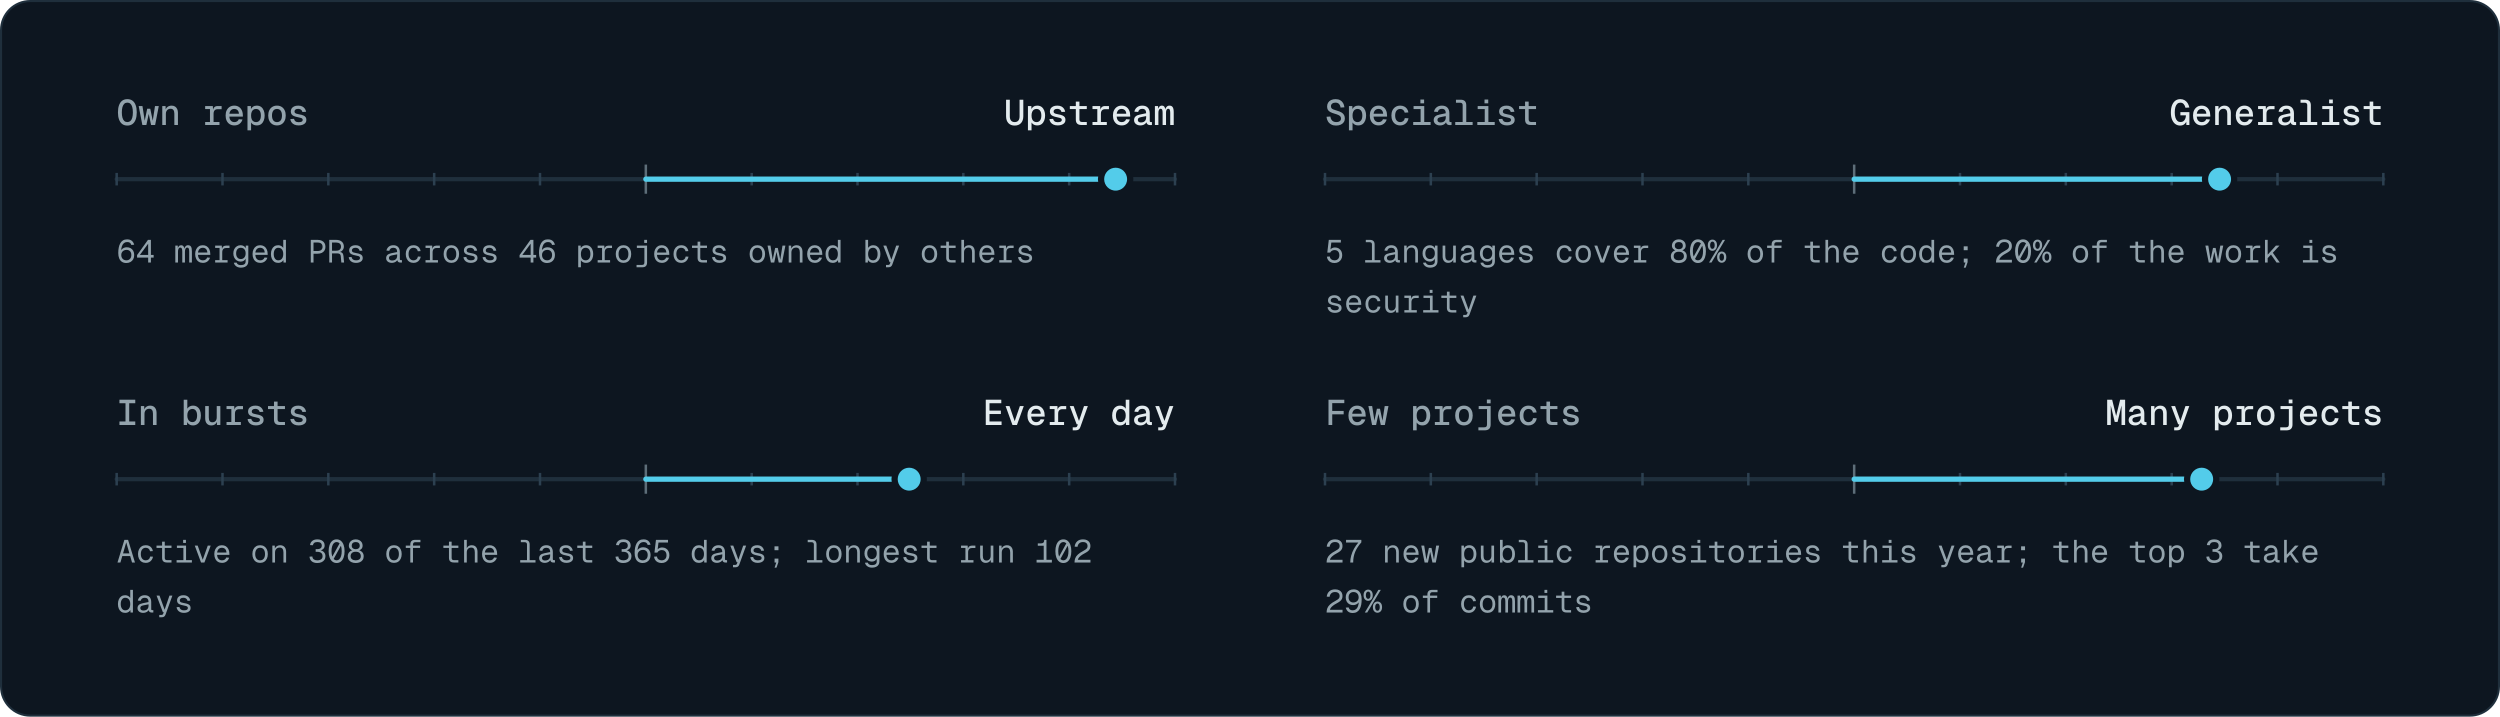
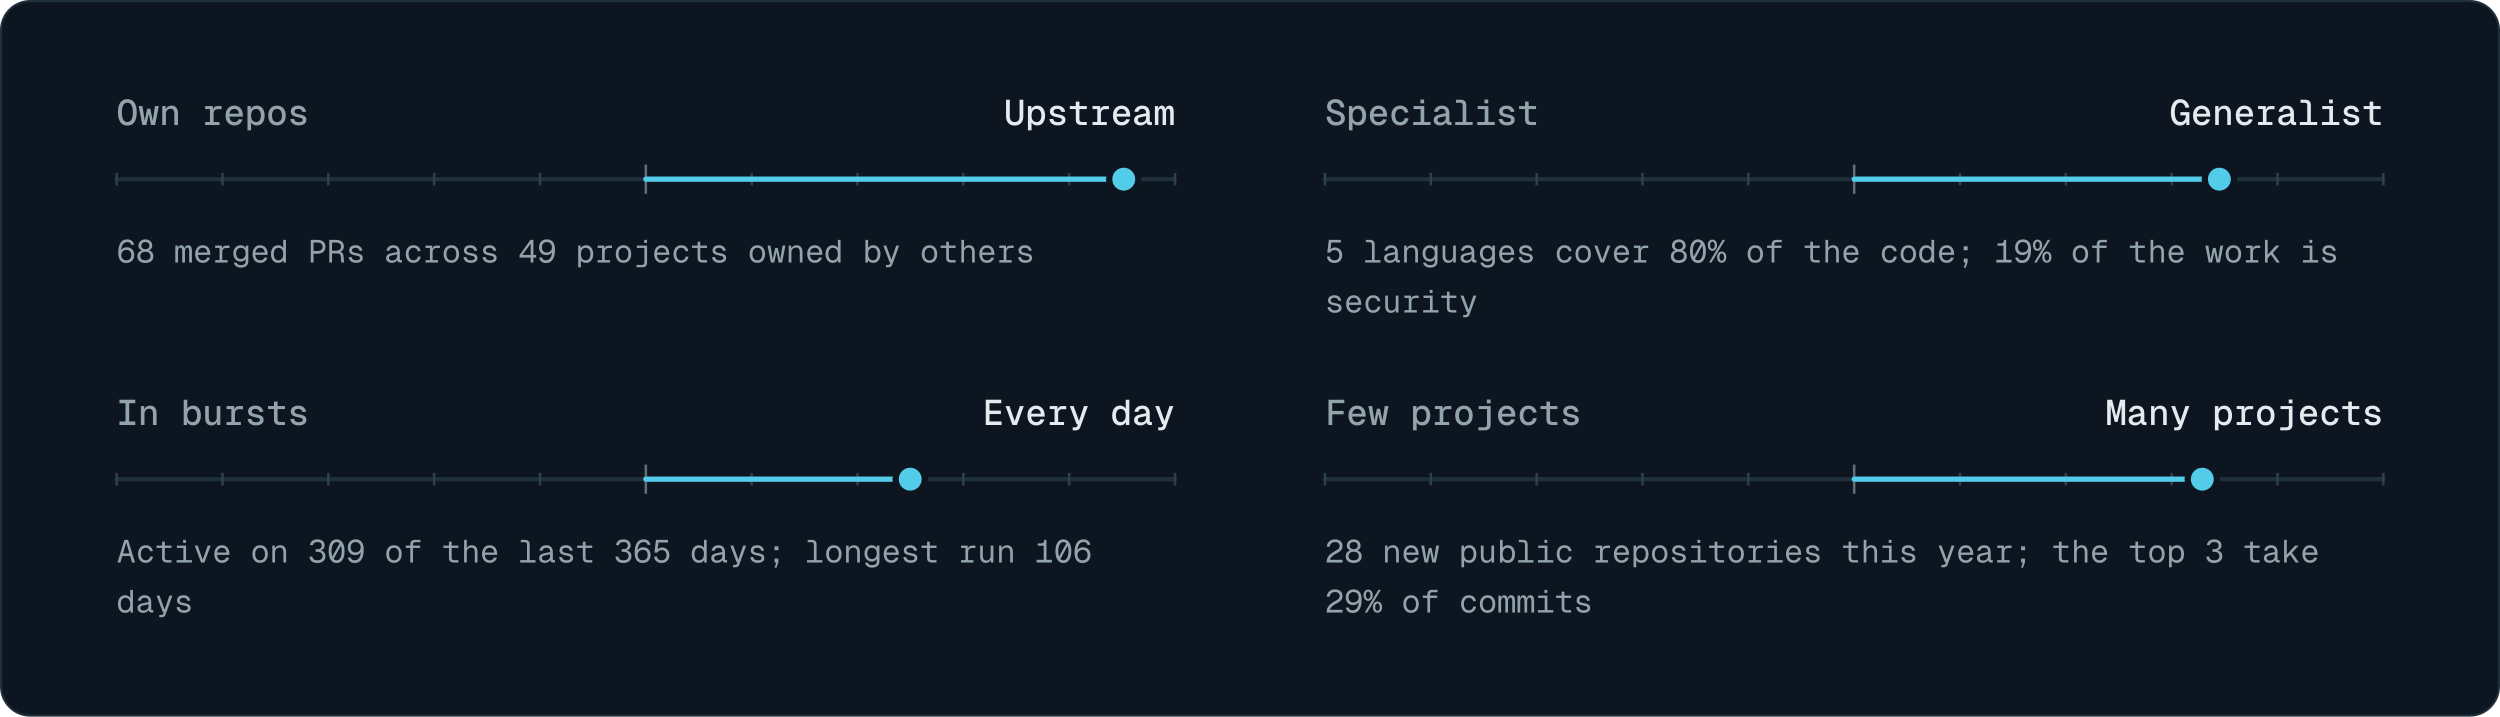
<svg xmlns="http://www.w3.org/2000/svg" width="1200" height="344" viewBox="0 0 1200 344" role="img" aria-label="How kt works">
  <defs>
    <path id="m66" d="M300 -16Q215 -16 156 27Q98 70 67 153Q36 236 36 354Q36 474 67 557Q98 640 156 683Q215 726 300 726Q385 726 444 683Q503 640 533 557Q564 474 564 354Q564 236 533 153Q503 70 444 27Q385 -16 300 -16ZM300 82Q350 82 385 112Q419 142 437 203Q455 264 455 354Q455 444 437 505Q419 567 385 597Q350 628 300 628Q250 628 215 597Q181 567 163 505Q145 444 145 354Q145 264 163 203Q181 142 215 112Q250 82 300 82Z" />
    <path id="m241" d="M121 0L18 532L124 532L187 121L257 457L343 457L413 121L476 532L582 532L480 0L366 0L300 311L234 0L121 0Z" />
    <path id="m196" d="M80 0L80 532L173 532L176 393L165 401Q175 450 200 482Q226 513 263 529Q300 544 342 544Q402 544 441 517Q480 491 500 445Q520 400 520 343L520 0L419 0L419 317Q419 386 393 421Q366 456 313 456Q276 456 246 440Q217 424 199 392Q181 361 181 315L181 0L80 0Z" />
    <path id="m215" d="M84 0L84 85L265 85L219 39L219 493L265 447L84 447L84 532L299 532L308 384L299 391Q306 462 340 497Q373 532 433 532L546 532L546 444L437 444Q399 444 373 430Q347 415 333 387Q320 358 320 316L320 39L274 85L486 85L486 0L84 0Z" />
    <path id="m158" d="M305 -12Q230 -12 174 22Q119 56 88 119Q58 182 58 266Q58 350 88 412Q119 474 173 509Q228 544 302 544Q372 544 426 511Q481 477 511 415Q542 352 542 264L542 236L163 236Q168 160 206 121Q243 81 306 81Q353 81 384 104Q415 126 427 162L532 155Q509 79 450 34Q391 -12 305 -12ZM164 317L432 317Q427 385 391 418Q355 451 301 451Q245 451 210 417Q174 383 164 317Z" />
    <path id="m212" d="M72 -150L72 532L168 532L170 411L158 417Q178 479 224 512Q269 544 331 544Q408 544 457 506Q506 467 530 404Q554 341 554 266Q554 191 530 128Q506 65 457 26Q408 -12 331 -12Q290 -12 255 2Q220 15 196 41Q171 66 160 102L173 116L173 -150L72 -150ZM312 81Q376 81 412 129Q448 177 448 266Q448 355 412 403Q376 451 312 451Q270 451 239 430Q208 410 191 369Q173 328 173 266Q173 204 190 163Q207 122 239 102Q270 81 312 81Z" />
    <path id="m202" d="M300 -12Q226 -12 171 22Q115 56 85 119Q54 182 54 266Q54 351 85 414Q115 476 171 510Q226 544 300 544Q374 544 429 510Q485 476 515 414Q546 351 546 266Q546 182 515 119Q485 56 429 22Q374 -12 300 -12ZM300 81Q367 81 404 130Q440 179 440 266Q440 353 404 402Q367 451 300 451Q233 451 196 402Q160 353 160 266Q160 179 196 130Q233 81 300 81Z" />
    <path id="m219" d="M308 -12Q237 -12 186 12Q135 36 107 77Q79 117 75 167L178 173Q186 130 218 104Q250 79 309 79Q364 79 393 94Q422 109 422 141Q422 161 412 174Q402 188 374 197Q347 207 294 217Q215 232 170 253Q126 273 107 305Q88 336 88 381Q88 427 111 464Q135 501 181 522Q227 544 295 544Q366 544 412 520Q458 495 484 456Q510 417 517 371L414 365Q408 391 393 410Q378 430 353 441Q328 453 295 453Q242 453 217 432Q192 411 192 381Q192 357 204 342Q216 328 244 318Q272 309 320 300Q401 287 445 266Q489 246 507 216Q525 186 525 142Q525 94 498 59Q470 25 422 7Q373 -12 308 -12Z" />
    <path id="m92" d="M300 -16Q186 -16 122 54Q58 124 58 247L58 710L163 710L163 243Q163 165 198 123Q233 82 300 82Q367 82 402 123Q437 165 437 243L437 710L542 710L542 247Q542 124 478 54Q414 -16 300 -16Z" />
    <path id="m225" d="M376 0Q295 0 255 38Q216 75 216 153L216 657L317 657L317 158Q317 121 335 103Q352 85 387 85L524 85L524 0L376 0ZM48 447L48 532L524 532L524 447L48 447Z" />
    <path id="m136" d="M228 -12Q178 -12 138 6Q98 24 74 57Q51 90 51 134Q51 202 93 240Q134 278 218 294L390 330Q390 392 363 423Q336 454 282 454Q232 454 204 431Q176 408 166 367L60 374Q75 450 133 497Q191 544 282 544Q384 544 438 486Q491 428 491 326L491 116Q491 98 499 90Q507 83 522 83L552 83L552 0Q546 -1 533 -2Q519 -3 506 -3Q470 -3 445 9Q420 21 407 47Q395 72 393 111L409 111Q403 76 378 48Q353 20 314 4Q275 -12 228 -12ZM243 71Q291 71 324 88Q357 105 373 136Q390 167 390 209L390 250L242 220Q194 211 175 192Q156 173 156 142Q156 109 179 90Q202 71 243 71Z" />
    <path id="m195" d="M36 0L36 532L124 532L128 412L117 415Q127 476 157 510Q186 544 231 544Q279 544 303 510Q328 476 334 409L323 409Q332 473 364 509Q396 544 444 544Q507 544 535 501Q564 457 564 359L564 0L466 0L466 342Q466 406 452 431Q439 456 411 456Q393 456 379 444Q364 432 356 406Q348 381 348 340L348 0L252 0L252 342Q252 404 240 430Q227 456 198 456Q179 456 165 444Q151 432 143 406Q134 381 134 340L134 0L36 0Z" />
    <path id="r300" d="M302 -16Q222 -16 166 21Q109 57 80 128Q50 199 50 300Q50 388 65 465Q79 542 112 601Q144 659 198 693Q251 726 330 726Q393 726 437 705Q481 684 509 646Q536 608 550 558L460 550Q448 592 419 617Q389 642 330 642Q271 642 229 609Q187 575 164 508Q140 441 138 340L120 344Q131 380 159 411Q186 441 227 460Q267 478 318 478Q388 478 440 448Q492 418 521 364Q550 309 550 236Q550 158 519 102Q487 45 432 15Q376 -16 302 -16ZM304 68Q374 68 417 113Q460 157 460 236Q460 310 420 353Q379 396 312 396Q264 396 226 377Q188 357 166 321Q144 285 144 236Q144 187 164 149Q183 111 219 90Q255 68 304 68Z" />
-     <path id="r298" d="M388 0L388 154L40 154L40 232L382 710L474 710L474 238L560 238L560 154L474 154L474 0L388 0ZM128 238L388 238L388 590L128 238Z" />
+     <path id="r302" d="M300 -16Q230 -16 173 8Q116 32 83 79Q50 126 50 195Q50 272 96 323Q142 373 218 391L220 371Q159 388 122 427Q84 465 84 531Q84 587 112 631Q140 675 189 701Q237 726 300 726Q363 726 412 701Q461 675 489 631Q516 587 516 531Q516 465 479 427Q442 388 380 371L382 391Q459 373 505 323Q550 272 550 195Q550 126 517 79Q484 32 428 8Q371 -16 300 -16ZM300 68Q370 68 415 101Q460 133 460 200Q460 262 420 300Q380 337 300 337Q221 337 181 300Q140 262 140 200Q140 133 185 101Q230 68 300 68ZM300 417Q357 417 392 446Q426 474 426 531Q426 582 393 612Q359 642 300 642Q242 642 208 612Q174 582 174 531Q174 474 209 446Q243 417 300 417Z" />
    <path id="r195" d="M40 0L40 530L117 530L120 412L110 414Q119 473 149 508Q178 542 224 542Q271 542 297 508Q322 474 328 408L318 408Q327 470 359 506Q390 542 438 542Q502 542 531 498Q560 454 560 352L560 0L476 0L476 340Q476 411 461 440Q446 468 414 468Q393 468 377 455Q361 441 352 412Q342 383 342 338L342 0L258 0L258 340Q258 408 244 438Q229 468 196 468Q175 468 159 455Q143 441 134 412Q124 383 124 338L124 0L40 0Z" />
    <path id="r158" d="M306 -12Q231 -12 177 22Q122 56 93 119Q63 181 63 265Q63 349 93 411Q122 473 176 508Q229 542 302 542Q371 542 424 510Q477 477 507 415Q537 353 537 264L537 239L151 239Q156 154 197 111Q237 68 306 68Q358 68 392 93Q425 117 438 157L528 150Q507 79 449 34Q390 -12 306 -12ZM151 313L445 313Q439 390 400 426Q361 462 302 462Q241 462 202 425Q162 387 151 313Z" />
    <path id="r215" d="M90 0L90 74L269 74L228 34L228 497L269 456L90 456L90 530L298 530L306 388L298 394Q306 463 340 497Q374 530 431 530L540 530L540 454L432 454Q393 454 367 439Q340 423 326 394Q312 364 312 320L312 34L272 74L480 74L480 0L90 0Z" />
    <path id="r168" d="M297 -162Q240 -162 194 -143Q148 -124 117 -89Q86 -54 75 -8L163 -2Q175 -39 206 -60Q236 -82 297 -82Q369 -82 408 -53Q446 -24 446 34L446 120Q427 78 385 53Q343 28 291 28Q224 28 172 61Q119 94 90 152Q60 210 60 285Q60 361 89 419Q118 476 170 509Q221 542 287 542Q343 542 388 516Q432 490 450 446L450 530L530 530L530 36Q530 -26 502 -70Q474 -115 422 -138Q370 -162 297 -162ZM295 108Q363 108 404 156Q445 203 446 285Q447 340 429 380Q410 419 376 441Q341 462 295 462Q225 462 187 415Q148 367 148 285Q148 203 188 156Q227 108 295 108Z" />
    <path id="r154" d="M267 -12Q197 -12 146 22Q95 56 68 118Q40 180 40 265Q40 350 68 412Q95 474 146 508Q197 542 267 542Q310 542 345 526Q379 510 403 486Q426 462 435 437L426 416L426 710L510 710L510 0L434 0L429 120L442 105Q430 69 405 43Q379 16 344 2Q309 -12 267 -12ZM272 68Q320 68 355 92Q389 116 408 161Q426 205 426 265Q426 327 408 371Q389 415 354 439Q319 462 270 462Q205 462 167 410Q128 357 128 265Q128 174 167 121Q205 68 272 68Z" />
    <path id="r76" d="M90 0L90 710L306 710Q380 710 435 684Q490 658 520 610Q550 561 550 493Q550 425 520 377Q490 328 435 302Q380 276 306 276L176 276L176 0L90 0ZM176 360L296 360Q380 360 420 395Q460 429 460 493Q460 558 420 592Q380 626 296 626L176 626L176 360Z" />
    <path id="r79" d="M70 0L70 710L286 710Q398 710 463 654Q528 597 528 498Q528 448 505 410Q482 371 446 349Q410 327 372 324L368 336Q439 332 475 302Q510 272 516 204L534 0L448 0L431 193Q428 226 416 247Q403 267 377 277Q350 286 304 286L156 286L156 0L70 0ZM156 370L286 370Q360 370 399 404Q438 437 438 498Q438 560 399 593Q360 626 286 626L156 626L156 370Z" />
    <path id="r219" d="M310 -12Q241 -12 191 12Q141 36 113 77Q84 117 80 167L168 173Q176 124 212 96Q247 68 310 68Q369 68 402 85Q434 102 434 138Q434 161 423 176Q412 191 382 202Q352 212 294 222Q217 236 174 257Q130 277 112 308Q94 339 94 382Q94 428 117 464Q140 500 185 521Q230 542 295 542Q361 542 406 519Q450 495 476 457Q502 418 510 372L422 366Q416 394 400 416Q383 437 357 450Q330 462 294 462Q236 462 208 439Q180 416 180 382Q180 355 193 339Q206 323 235 314Q264 304 312 296Q394 283 439 263Q484 242 502 212Q520 182 520 138Q520 91 493 58Q465 24 418 6Q370 -12 310 -12Z" />
    <path id="r136" d="M230 -12Q180 -12 140 6Q100 24 77 57Q54 89 54 132Q54 200 95 238Q135 275 222 292L400 328Q400 396 370 429Q339 462 282 462Q227 462 196 438Q165 413 153 367L64 374Q79 449 136 496Q192 542 282 542Q378 542 431 485Q484 427 484 326L484 106Q484 88 492 81Q500 74 516 74L550 74L550 0Q544 -1 531 -1Q518 -2 506 -2Q472 -2 449 9Q425 20 413 45Q401 69 400 108L416 108Q409 74 383 47Q356 19 316 4Q276 -12 230 -12ZM238 62Q292 62 328 81Q364 99 382 133Q400 166 400 210L400 256L238 224Q184 214 163 194Q142 173 142 140Q142 103 168 83Q193 62 238 62Z" />
    <path id="r148" d="M314 -12Q240 -12 185 22Q130 56 100 119Q70 181 70 265Q70 349 100 411Q130 473 185 508Q240 542 314 542Q373 542 419 521Q465 499 495 458Q525 417 536 358L448 352Q436 405 401 434Q365 462 314 462Q241 462 200 410Q158 357 158 265Q158 173 200 121Q241 68 314 68Q365 68 403 98Q440 128 452 188L540 182Q529 123 498 80Q467 36 420 12Q373 -12 314 -12Z" />
    <path id="r202" d="M300 -12Q227 -12 173 22Q118 56 88 119Q58 181 58 265Q58 350 88 412Q118 474 173 508Q227 542 300 542Q373 542 428 508Q482 474 512 412Q542 350 542 265Q542 181 512 119Q482 56 428 22Q373 -12 300 -12ZM300 68Q373 68 414 121Q454 173 454 265Q454 357 414 410Q373 462 300 462Q227 462 187 410Q146 357 146 265Q146 173 187 121Q227 68 300 68Z" />
+     <path id="r298" d="M388 0L388 154L40 154L40 232L382 710L474 710L474 238L560 238L560 154L474 154L474 0L388 0ZM128 238L388 238L388 590L128 238Z" />
+     <path id="r303" d="M298 726Q378 726 435 690Q491 653 521 583Q550 512 550 410Q550 322 536 245Q521 168 489 110Q456 51 403 18Q349 -16 270 -16Q207 -16 163 5Q119 26 92 64Q64 102 50 152L140 160Q152 118 182 93Q212 68 270 68Q329 68 372 102Q414 135 437 202Q460 269 462 370L480 366Q469 330 442 300Q414 269 374 251Q333 232 282 232Q212 232 160 262Q108 292 79 347Q50 401 50 474Q50 552 82 609Q113 665 169 696Q225 726 298 726ZM296 642Q226 642 183 598Q140 554 140 474Q140 401 181 358Q221 314 288 314Q336 314 374 334Q412 353 434 389Q456 425 456 474Q456 523 437 561Q417 599 381 621Q345 642 296 642Z" />
    <path id="r212" d="M80 -150L80 530L158 530L160 410L148 416Q168 478 215 510Q261 542 322 542Q401 542 452 503Q502 464 526 401Q550 338 550 265Q550 192 526 129Q502 66 452 27Q401 -12 322 -12Q281 -12 246 2Q210 16 186 41Q161 66 152 100L164 114L164 -150L80 -150ZM314 68Q383 68 423 120Q462 172 462 265Q462 358 423 410Q383 462 314 462Q268 462 235 440Q201 418 183 374Q164 330 164 265Q164 200 182 156Q200 112 234 90Q268 68 314 68Z" />
    <path id="r185" d="M110 -150L110 -76L278 -76Q317 -76 337 -59Q356 -42 356 6L356 497L397 456L120 456L120 530L440 530L440 0Q440 -73 404 -111Q368 -150 288 -150L110 -150ZM351 613L351 711L439 711L439 613L351 613Z" />
    <path id="r225" d="M378 0Q301 0 263 36Q225 72 225 146L225 654L309 654L309 146Q309 109 326 92Q343 74 378 74L520 74L520 0L378 0ZM50 456L50 530L520 530L520 456L50 456Z" />
    <path id="r241" d="M125 0L20 530L112 530L181 88L259 456L341 456L419 88L488 530L580 530L476 0L370 0L300 334L230 0L125 0Z" />
    <path id="r196" d="M84 0L84 530L161 530L164 395L154 404Q164 451 191 482Q217 512 254 527Q291 542 332 542Q393 542 434 515Q474 488 495 443Q516 397 516 341L516 0L432 0L432 317Q432 391 403 430Q374 468 314 468Q273 468 240 451Q207 433 188 400Q168 366 168 317L168 0L84 0Z" />
    <path id="r147" d="M333 -12Q291 -12 256 2Q221 16 196 43Q171 69 158 105L171 120L166 0L90 0L90 710L174 710L174 416L165 437Q174 462 198 486Q221 510 256 526Q291 542 333 542Q403 542 454 508Q505 474 533 412Q560 350 560 265Q560 180 533 118Q505 56 454 22Q403 -12 333 -12ZM328 68Q395 68 434 121Q472 174 472 265Q472 357 434 410Q395 462 330 462Q281 462 246 439Q211 415 193 371Q174 327 174 265Q174 205 193 161Q211 116 246 92Q280 68 328 68Z" />
    <path id="r244" d="M136 -150L136 -76L197 -76Q225 -76 239 -67Q252 -59 259 -40L278 10L249 10L52 530L144 530L305 88L456 530L548 530L333 -67Q318 -110 288 -130Q258 -150 205 -150L136 -150Z" />
    <path id="r173" d="M100 0L100 710L184 710L184 413L174 415Q184 459 208 487Q232 515 267 529Q302 542 343 542Q400 542 440 517Q479 491 500 446Q520 400 520 341L520 0L436 0L436 317Q436 394 409 431Q381 468 325 468Q261 468 223 429Q184 390 184 316L184 0L100 0Z" />
    <path id="m83" d="M309 -16Q232 -16 175 15Q117 46 83 101Q49 157 43 231L151 238Q158 187 179 152Q200 117 234 100Q268 82 313 82Q357 82 387 93Q417 105 433 127Q449 149 449 181Q449 213 434 236Q419 259 380 278Q341 298 266 319Q193 339 147 365Q101 390 80 427Q59 465 59 520Q59 581 88 628Q116 674 170 700Q223 726 298 726Q372 726 425 697Q477 668 508 616Q538 565 545 496L437 490Q432 531 414 562Q397 593 367 611Q337 628 295 628Q236 628 202 600Q167 572 167 525Q167 495 181 474Q195 454 230 438Q265 423 328 405Q413 382 463 352Q513 321 535 280Q557 239 557 181Q557 123 526 78Q495 33 440 9Q384 -16 309 -16Z" />
    <path id="m148" d="M312 -12Q238 -12 181 22Q125 57 94 120Q64 182 64 266Q64 350 94 412Q125 474 181 509Q238 544 312 544Q373 544 421 521Q469 499 500 456Q531 413 541 353L438 346Q426 397 393 424Q360 451 313 451Q246 451 207 401Q169 352 169 266Q169 180 207 131Q246 81 313 81Q361 81 395 110Q430 138 441 194L544 188Q534 127 502 82Q470 38 422 13Q373 -12 312 -12Z" />
    <path id="m176" d="M76 0L76 85L284 85L284 493L331 447L86 447L86 532L386 532L386 85L564 85L564 0L386 0L284 0L76 0ZM278 609L278 714L382 714L382 609L278 609Z" />
    <path id="m190" d="M264 32L264 559Q264 590 247 607Q229 625 198 625L76 625L76 710L209 710Q286 710 326 670Q365 631 365 554L365 32L264 32ZM56 0L56 85L544 85L544 0L56 0Z" />
    <path id="m33" d="M299 -16Q222 -16 163 26Q104 68 70 151Q36 233 36 354Q36 469 68 552Q100 635 159 681Q219 726 302 726Q369 726 420 697Q471 668 506 615Q540 562 555 491L446 484Q431 549 395 588Q360 627 303 627Q253 627 217 596Q182 564 163 503Q145 442 145 354Q145 267 164 207Q183 146 220 114Q256 83 308 83Q354 83 387 106Q420 130 438 172Q457 215 459 271L303 271L303 362L556 362L556 0L471 0L466 163L493 164Q482 113 458 72Q433 31 394 8Q355 -16 299 -16Z" />
    <path id="r299" d="M298 -16Q229 -16 178 9Q126 34 96 79Q65 124 60 183L150 189Q158 129 198 99Q237 68 298 68Q367 68 409 111Q450 153 450 228Q450 278 432 315Q414 351 381 371Q347 390 300 390Q258 390 220 370Q181 349 164 311L72 311L119 710L497 710L497 626L198 626L166 364L150 380Q166 411 192 431Q218 451 250 462Q281 472 312 472Q380 472 432 441Q483 409 512 354Q540 299 540 228Q540 157 509 102Q478 46 424 15Q369 -16 298 -16Z" />
    <path id="r190" d="M273 30L273 568Q273 600 255 618Q237 636 205 636L80 636L80 710L209 710Q282 710 320 673Q357 635 357 562L357 30L273 30ZM60 0L60 74L540 74L540 0L60 0Z" />
    <path id="r229" d="M263 -12Q184 -12 137 42Q90 95 90 189L90 530L174 530L174 212Q174 135 202 99Q229 62 286 62Q348 62 384 103Q420 143 420 214L420 530L504 530L504 0L424 0L424 131L437 124Q421 59 376 24Q331 -12 263 -12Z" />
    <path id="r240" d="M247 0L50 530L142 530L300 86L458 530L550 530L353 0L247 0Z" />
-     <path id="r302" d="M300 -16Q230 -16 173 8Q116 32 83 79Q50 126 50 195Q50 272 96 323Q142 373 218 391L220 371Q159 388 122 427Q84 465 84 531Q84 587 112 631Q140 675 189 701Q237 726 300 726Q363 726 412 701Q461 675 489 631Q516 587 516 531Q516 465 479 427Q442 388 380 371L382 391Q459 373 505 323Q550 272 550 195Q550 126 517 79Q484 32 428 8Q371 -16 300 -16ZM300 68Q370 68 415 101Q460 133 460 200Q460 262 420 300Q380 337 300 337Q221 337 181 300Q140 262 140 200Q140 133 185 101Q230 68 300 68ZM300 417Q357 417 392 446Q426 474 426 531Q426 582 393 612Q359 642 300 642Q242 642 208 612Q174 582 174 531Q174 474 209 446Q243 417 300 417Z" />
    <path id="r294" d="M120 102L400 612L480 608L200 98L120 102ZM300 -16Q223 -16 167 29Q110 74 80 157Q50 240 50 354Q50 469 80 552Q110 635 167 681Q223 726 300 726Q378 726 434 681Q490 635 520 552Q550 469 550 354Q550 240 520 157Q490 74 434 29Q378 -16 300 -16ZM300 68Q350 68 386 103Q421 138 441 203Q460 267 460 354Q460 443 441 508Q421 572 386 607Q350 642 300 642Q251 642 215 607Q179 572 160 508Q140 443 140 354Q140 267 160 203Q179 138 215 103Q251 68 300 68Z" />
    <path id="r465" d="M154 366Q94 366 52 412Q10 457 10 542Q10 628 52 673Q94 718 154 718Q214 718 256 673Q298 628 298 542Q298 457 256 412Q214 366 154 366ZM154 428Q187 428 207 458Q226 488 226 542Q226 596 207 626Q187 656 154 656Q121 656 102 626Q82 596 82 542Q82 488 102 458Q121 428 154 428ZM49 0L475 710L551 710L125 0L49 0ZM446 -8Q386 -8 344 38Q302 83 302 168Q302 254 344 299Q386 344 446 344Q506 344 548 299Q590 254 590 168Q590 83 548 38Q506 -8 446 -8ZM446 54Q479 54 499 84Q518 114 518 168Q518 222 499 252Q479 282 446 282Q413 282 394 252Q374 222 374 168Q374 114 394 84Q413 54 446 54Z" />
    <path id="r167" d="M212 0L212 564Q212 635 249 673Q285 710 360 710L530 710L530 636L360 636Q329 636 313 617Q296 597 296 564L296 0L212 0ZM70 456L70 530L520 530L520 456L70 456Z" />
    <path id="r338" d="M238 386L238 508L362 508L362 386L238 386ZM240 -162L294 0L240 0L240 122L360 122L360 10L300 -162L240 -162Z" />
-     <path id="r296" d="M50 0Q50 75 74 136Q97 196 157 251Q216 306 322 362Q371 388 401 410Q431 432 445 457Q459 482 459 518Q459 555 443 583Q427 610 396 626Q364 642 317 642Q242 642 199 603Q155 564 144 492L54 498Q66 602 134 664Q202 726 317 726Q390 726 442 700Q494 674 522 628Q549 581 549 520Q549 466 531 427Q513 387 471 353Q428 319 354 280Q290 246 247 211Q203 176 181 144Q158 111 156 84L550 84L550 0L50 0Z" />
+     <path id="r295" d="M284 0L284 526L98 526L98 600L194 600Q232 600 256 611Q279 622 290 646Q300 670 300 710L370 710L370 0L284 0ZM60 0L60 84L540 84L540 0L60 0Z" />
    <path id="r188" d="M90 0L90 710L174 710L174 245L432 530L544 530L335 305L554 0L452 0L278 248L174 138L174 0L90 0Z" />
    <path id="r176" d="M80 0L80 74L293 74L293 497L334 456L90 456L90 530L377 530L377 74L560 74L560 0L377 0L293 0L80 0ZM285 613L285 711L373 711L373 613L285 613Z" />
    <path id="m41" d="M78 0L78 99L248 99L248 611L78 611L78 710L522 710L522 611L352 611L352 99L522 99L522 0L78 0Z" />
    <path id="m147" d="M342 -12Q298 -12 263 3Q228 18 204 46Q180 74 168 110L181 127L176 0L82 0L82 710L183 710L183 412L173 433Q182 462 205 487Q228 512 264 528Q299 544 342 544Q410 544 460 510Q510 477 537 414Q564 352 564 266Q564 180 537 118Q510 55 460 22Q410 -12 342 -12ZM325 81Q388 81 423 130Q458 180 458 266Q458 353 423 402Q388 451 327 451Q282 451 250 429Q218 407 200 366Q183 325 183 266Q183 209 201 167Q218 126 250 104Q281 81 325 81Z" />
    <path id="m229" d="M254 -12Q177 -12 131 40Q85 93 85 188L85 532L186 532L186 214Q186 142 211 109Q236 76 287 76Q342 76 376 113Q409 150 409 218L409 532L510 532L510 0L415 0L414 139L428 133Q414 64 369 26Q324 -12 254 -12Z" />
    <path id="m23" d="M88 0L88 710L524 710L524 611L193 611L193 404L512 404L512 308L193 308L193 99L532 99L532 0L88 0Z" />
    <path id="m240" d="M237 0L45 532L154 532L300 107L446 532L555 532L363 0L237 0Z" />
    <path id="m244" d="M129 -150L129 -65L194 -65Q221 -65 235 -57Q249 -48 256 -29L273 18L240 18L46 532L154 532L305 113L446 532L554 532L342 -60Q326 -108 293 -129Q260 -150 204 -150L129 -150Z" />
    <path id="m154" d="M258 -12Q190 -12 140 22Q90 55 63 118Q36 180 36 266Q36 352 63 414Q90 477 140 510Q190 544 258 544Q302 544 337 528Q372 512 395 487Q418 462 427 433L417 412L417 710L518 710L518 0L424 0L419 127L432 110Q421 74 396 46Q372 18 337 3Q302 -12 258 -12ZM275 81Q319 81 350 104Q382 126 400 167Q417 209 417 266Q417 325 400 366Q382 407 350 429Q318 451 273 451Q212 451 177 402Q142 353 142 266Q142 180 177 130Q212 81 275 81Z" />
    <path id="r1" d="M26 0L242 710L358 710L574 0L482 0L300 632L118 0L26 0ZM135 202L165 286L435 286L465 202L135 202Z" />
    <path id="r297" d="M294 -16Q179 -16 117 40Q55 95 50 183L139 189Q145 124 188 96Q230 68 294 68Q337 68 375 81Q413 93 437 122Q460 150 460 198Q460 245 439 276Q418 306 382 321Q345 335 299 335L243 335L243 419L299 419Q336 419 367 430Q398 441 417 466Q435 490 435 530Q435 585 400 614Q365 642 299 642Q232 642 198 615Q163 588 156 541L66 547Q76 627 136 677Q196 726 299 726Q368 726 419 703Q470 679 498 636Q525 593 525 534Q525 468 484 428Q442 387 361 372L361 390Q448 380 499 328Q550 276 550 198Q550 130 517 82Q484 34 426 9Q368 -16 294 -16Z" />
-     <path id="r295" d="M284 0L284 526L98 526L98 600L194 600Q232 600 256 611Q279 622 290 646Q300 670 300 710L370 710L370 0L284 0ZM60 0L60 84L540 84L540 0L60 0Z" />
    <path id="m32" d="M98 0L98 710L542 710L542 613L157 613L203 659L203 395L524 395L524 299L203 299L203 0L98 0Z" />
    <path id="m185" d="M106 -150L106 -65L268 -65Q309 -65 328 -47Q348 -29 348 19L348 493L395 447L114 447L114 532L450 532L450 13Q450 -66 408 -108Q367 -150 279 -150L106 -150ZM344 609L344 714L449 714L449 609L344 609Z" />
    <path id="m59" d="M260 86L138 594L149 595L149 0L48 0L48 710L188 710L320 171L280 171L412 710L552 710L552 0L451 0L451 595L462 594L340 86L260 86Z" />
-     <path id="r301" d="M192 0Q192 110 223 220Q253 329 310 432Q367 535 446 626L60 626L60 710L540 710L540 632Q473 556 425 481Q376 406 345 330Q314 253 299 172Q284 90 284 0L192 0Z" />
-     <path id="r303" d="M298 726Q378 726 435 690Q491 653 521 583Q550 512 550 410Q550 322 536 245Q521 168 489 110Q456 51 403 18Q349 -16 270 -16Q207 -16 163 5Q119 26 92 64Q64 102 50 152L140 160Q152 118 182 93Q212 68 270 68Q329 68 372 102Q414 135 437 202Q460 269 462 370L480 366Q469 330 442 300Q414 269 374 251Q333 232 282 232Q212 232 160 262Q108 292 79 347Q50 401 50 474Q50 552 82 609Q113 665 169 696Q225 726 298 726ZM296 642Q226 642 183 598Q140 554 140 474Q140 401 181 358Q221 314 288 314Q336 314 374 334Q412 353 434 389Q456 425 456 474Q456 523 437 561Q417 599 381 621Q345 642 296 642Z" />
+     <path id="r296" d="M50 0Q50 75 74 136Q97 196 157 251Q216 306 322 362Q371 388 401 410Q431 432 445 457Q459 482 459 518Q459 555 443 583Q427 610 396 626Q364 642 317 642Q242 642 199 603Q155 564 144 492L54 498Q66 602 134 664Q202 726 317 726Q390 726 442 700Q494 674 522 628Q549 581 549 520Q549 466 531 427Q513 387 471 353Q428 319 354 280Q290 246 247 211Q203 176 181 144Q158 111 156 84L550 84L550 0L50 0Z" />
  </defs>
  <rect x="0.5" y="0.5" width="1199" height="343" rx="14" fill="#0d1620" stroke="#1f2f3c" />
  <g transform="translate(56 60) scale(0.0171 -0.0171)">
    <g fill="#93a3ac">
      <use href="#m66" />
      <use href="#m241" x="600" />
      <use href="#m196" x="1200" />
      <use href="#m215" x="2400" />
      <use href="#m158" x="3000" />
      <use href="#m212" x="3600" />
      <use href="#m202" x="4200" />
      <use href="#m219" x="4800" />
    </g>
  </g>
  <g transform="translate(564 60) scale(0.0171 -0.0171)">
    <g fill="#e3ebee">
      <use href="#m92" x="-4800" />
      <use href="#m212" x="-4200" />
      <use href="#m219" x="-3600" />
      <use href="#m225" x="-3000" />
      <use href="#m215" x="-2400" />
      <use href="#m158" x="-1800" />
      <use href="#m136" x="-1200" />
      <use href="#m195" x="-600" />
    </g>
  </g>
  <line x1="56" y1="86" x2="564" y2="86" stroke="#1f2f3c" stroke-width="2" stroke-linecap="round" />
  <line x1="56" y1="83" x2="56" y2="89" stroke="#2c4050" stroke-width="1.2" />
  <line x1="106.8" y1="83" x2="106.8" y2="89" stroke="#2c4050" stroke-width="1.2" />
  <line x1="157.6" y1="83" x2="157.6" y2="89" stroke="#2c4050" stroke-width="1.2" />
  <line x1="208.4" y1="83" x2="208.4" y2="89" stroke="#2c4050" stroke-width="1.2" />
  <line x1="259.2" y1="83" x2="259.2" y2="89" stroke="#2c4050" stroke-width="1.2" />
  <line x1="310" y1="79" x2="310" y2="93" stroke="#5d6e79" stroke-width="1.2" />
  <line x1="360.8" y1="83" x2="360.8" y2="89" stroke="#2c4050" stroke-width="1.2" />
  <line x1="411.6" y1="83" x2="411.6" y2="89" stroke="#2c4050" stroke-width="1.2" />
  <line x1="462.4" y1="83" x2="462.4" y2="89" stroke="#2c4050" stroke-width="1.2" />
  <line x1="513.2" y1="83" x2="513.2" y2="89" stroke="#2c4050" stroke-width="1.2" />
  <line x1="564" y1="83" x2="564" y2="89" stroke="#2c4050" stroke-width="1.2" />
-   <line x1="310" y1="86" x2="535.5" y2="86" stroke="#53ccea" stroke-width="2.5" stroke-linecap="round" />
-   <circle cx="535.5" cy="86" r="7" fill="#53ccea" stroke="#0d1620" stroke-width="3" />
+   <line x1="310" y1="86" x2="539.4" y2="86" stroke="#53ccea" stroke-width="2.5" stroke-linecap="round" />
+   <circle cx="539.4" cy="86" r="7" fill="#53ccea" stroke="#0d1620" stroke-width="3" />
  <g transform="translate(56 126) scale(0.0153 -0.0153)">
    <g fill="#93a3ac">
      <use href="#r300" />
-       <use href="#r298" x="600" />
+       <use href="#r302" x="600" />
      <use href="#r195" x="1800" />
      <use href="#r158" x="2400" />
      <use href="#r215" x="3000" />
      <use href="#r168" x="3600" />
      <use href="#r158" x="4200" />
      <use href="#r154" x="4800" />
      <use href="#r76" x="6000" />
      <use href="#r79" x="6600" />
      <use href="#r219" x="7200" />
      <use href="#r136" x="8400" />
      <use href="#r148" x="9000" />
      <use href="#r215" x="9600" />
      <use href="#r202" x="10200" />
      <use href="#r219" x="10800" />
      <use href="#r219" x="11400" />
      <use href="#r298" x="12600" />
-       <use href="#r300" x="13200" />
+       <use href="#r303" x="13200" />
      <use href="#r212" x="14400" />
      <use href="#r215" x="15000" />
      <use href="#r202" x="15600" />
      <use href="#r185" x="16200" />
      <use href="#r158" x="16800" />
      <use href="#r148" x="17400" />
      <use href="#r225" x="18000" />
      <use href="#r219" x="18600" />
      <use href="#r202" x="19800" />
      <use href="#r241" x="20400" />
      <use href="#r196" x="21000" />
      <use href="#r158" x="21600" />
      <use href="#r154" x="22200" />
      <use href="#r147" x="23400" />
      <use href="#r244" x="24000" />
      <use href="#r202" x="25200" />
      <use href="#r225" x="25800" />
      <use href="#r173" x="26400" />
      <use href="#r158" x="27000" />
      <use href="#r215" x="27600" />
      <use href="#r219" x="28200" />
    </g>
  </g>
  <g transform="translate(636 60) scale(0.0171 -0.0171)">
    <g fill="#93a3ac">
      <use href="#m83" />
      <use href="#m212" x="600" />
      <use href="#m158" x="1200" />
      <use href="#m148" x="1800" />
      <use href="#m176" x="2400" />
      <use href="#m136" x="3000" />
      <use href="#m190" x="3600" />
      <use href="#m176" x="4200" />
      <use href="#m219" x="4800" />
      <use href="#m225" x="5400" />
    </g>
  </g>
  <g transform="translate(1144 60) scale(0.0171 -0.0171)">
    <g fill="#e3ebee">
      <use href="#m33" x="-6000" />
      <use href="#m158" x="-5400" />
      <use href="#m196" x="-4800" />
      <use href="#m158" x="-4200" />
      <use href="#m215" x="-3600" />
      <use href="#m136" x="-3000" />
      <use href="#m190" x="-2400" />
      <use href="#m176" x="-1800" />
      <use href="#m219" x="-1200" />
      <use href="#m225" x="-600" />
    </g>
  </g>
  <line x1="636" y1="86" x2="1144" y2="86" stroke="#1f2f3c" stroke-width="2" stroke-linecap="round" />
  <line x1="636" y1="83" x2="636" y2="89" stroke="#2c4050" stroke-width="1.2" />
  <line x1="686.8" y1="83" x2="686.8" y2="89" stroke="#2c4050" stroke-width="1.2" />
  <line x1="737.6" y1="83" x2="737.6" y2="89" stroke="#2c4050" stroke-width="1.2" />
  <line x1="788.4" y1="83" x2="788.4" y2="89" stroke="#2c4050" stroke-width="1.2" />
  <line x1="839.2" y1="83" x2="839.2" y2="89" stroke="#2c4050" stroke-width="1.2" />
  <line x1="890" y1="79" x2="890" y2="93" stroke="#5d6e79" stroke-width="1.2" />
  <line x1="940.8" y1="83" x2="940.8" y2="89" stroke="#2c4050" stroke-width="1.2" />
  <line x1="991.6" y1="83" x2="991.6" y2="89" stroke="#2c4050" stroke-width="1.2" />
  <line x1="1042.4" y1="83" x2="1042.4" y2="89" stroke="#2c4050" stroke-width="1.2" />
  <line x1="1093.2" y1="83" x2="1093.2" y2="89" stroke="#2c4050" stroke-width="1.2" />
  <line x1="1144" y1="83" x2="1144" y2="89" stroke="#2c4050" stroke-width="1.2" />
-   <line x1="890" y1="86" x2="1065.4" y2="86" stroke="#53ccea" stroke-width="2.5" stroke-linecap="round" />
-   <circle cx="1065.4" cy="86" r="7" fill="#53ccea" stroke="#0d1620" stroke-width="3" />
+   <line x1="890" y1="86" x2="1065.3" y2="86" stroke="#53ccea" stroke-width="2.5" stroke-linecap="round" />
+   <circle cx="1065.3" cy="86" r="7" fill="#53ccea" stroke="#0d1620" stroke-width="3" />
  <g transform="translate(636 126) scale(0.0153 -0.0153)">
    <g fill="#93a3ac">
      <use href="#r299" />
      <use href="#r190" x="1200" />
      <use href="#r136" x="1800" />
      <use href="#r196" x="2400" />
      <use href="#r168" x="3000" />
      <use href="#r229" x="3600" />
      <use href="#r136" x="4200" />
      <use href="#r168" x="4800" />
      <use href="#r158" x="5400" />
      <use href="#r219" x="6000" />
      <use href="#r148" x="7200" />
      <use href="#r202" x="7800" />
      <use href="#r240" x="8400" />
      <use href="#r158" x="9000" />
      <use href="#r215" x="9600" />
      <use href="#r302" x="10800" />
      <use href="#r294" x="11400" />
      <use href="#r465" x="12000" />
      <use href="#r202" x="13200" />
      <use href="#r167" x="13800" />
      <use href="#r225" x="15000" />
      <use href="#r173" x="15600" />
      <use href="#r158" x="16200" />
      <use href="#r148" x="17400" />
      <use href="#r202" x="18000" />
      <use href="#r154" x="18600" />
      <use href="#r158" x="19200" />
      <use href="#r338" x="19800" />
-       <use href="#r296" x="21000" />
-       <use href="#r294" x="21600" />
+       <use href="#r295" x="21000" />
+       <use href="#r303" x="21600" />
      <use href="#r465" x="22200" />
      <use href="#r202" x="23400" />
      <use href="#r167" x="24000" />
      <use href="#r225" x="25200" />
      <use href="#r173" x="25800" />
      <use href="#r158" x="26400" />
      <use href="#r241" x="27600" />
      <use href="#r202" x="28200" />
      <use href="#r215" x="28800" />
      <use href="#r188" x="29400" />
      <use href="#r176" x="30600" />
      <use href="#r219" x="31200" />
    </g>
  </g>
  <g transform="translate(636 150) scale(0.0153 -0.0153)">
    <g fill="#93a3ac">
      <use href="#r219" />
      <use href="#r158" x="600" />
      <use href="#r148" x="1200" />
      <use href="#r229" x="1800" />
      <use href="#r215" x="2400" />
      <use href="#r176" x="3000" />
      <use href="#r225" x="3600" />
      <use href="#r244" x="4200" />
    </g>
  </g>
  <g transform="translate(56 204) scale(0.0171 -0.0171)">
    <g fill="#93a3ac">
      <use href="#m41" />
      <use href="#m196" x="600" />
      <use href="#m147" x="1800" />
      <use href="#m229" x="2400" />
      <use href="#m215" x="3000" />
      <use href="#m219" x="3600" />
      <use href="#m225" x="4200" />
      <use href="#m219" x="4800" />
    </g>
  </g>
  <g transform="translate(564 204) scale(0.0171 -0.0171)">
    <g fill="#e3ebee">
      <use href="#m23" x="-5400" />
      <use href="#m240" x="-4800" />
      <use href="#m158" x="-4200" />
      <use href="#m215" x="-3600" />
      <use href="#m244" x="-3000" />
      <use href="#m154" x="-1800" />
      <use href="#m136" x="-1200" />
      <use href="#m244" x="-600" />
    </g>
  </g>
  <line x1="56" y1="230" x2="564" y2="230" stroke="#1f2f3c" stroke-width="2" stroke-linecap="round" />
  <line x1="56" y1="227" x2="56" y2="233" stroke="#2c4050" stroke-width="1.2" />
  <line x1="106.8" y1="227" x2="106.8" y2="233" stroke="#2c4050" stroke-width="1.2" />
  <line x1="157.6" y1="227" x2="157.6" y2="233" stroke="#2c4050" stroke-width="1.2" />
  <line x1="208.4" y1="227" x2="208.4" y2="233" stroke="#2c4050" stroke-width="1.2" />
  <line x1="259.2" y1="227" x2="259.2" y2="233" stroke="#2c4050" stroke-width="1.2" />
  <line x1="310" y1="223" x2="310" y2="237" stroke="#5d6e79" stroke-width="1.2" />
  <line x1="360.8" y1="227" x2="360.8" y2="233" stroke="#2c4050" stroke-width="1.2" />
  <line x1="411.6" y1="227" x2="411.6" y2="233" stroke="#2c4050" stroke-width="1.2" />
  <line x1="462.4" y1="227" x2="462.4" y2="233" stroke="#2c4050" stroke-width="1.2" />
  <line x1="513.2" y1="227" x2="513.2" y2="233" stroke="#2c4050" stroke-width="1.2" />
  <line x1="564" y1="227" x2="564" y2="233" stroke="#2c4050" stroke-width="1.2" />
-   <line x1="310" y1="230" x2="436.4" y2="230" stroke="#53ccea" stroke-width="2.5" stroke-linecap="round" />
-   <circle cx="436.4" cy="230" r="7" fill="#53ccea" stroke="#0d1620" stroke-width="3" />
+   <line x1="310" y1="230" x2="436.9" y2="230" stroke="#53ccea" stroke-width="2.5" stroke-linecap="round" />
+   <circle cx="436.9" cy="230" r="7" fill="#53ccea" stroke="#0d1620" stroke-width="3" />
  <g transform="translate(56 270) scale(0.0153 -0.0153)">
    <g fill="#93a3ac">
      <use href="#r1" />
      <use href="#r148" x="600" />
      <use href="#r225" x="1200" />
      <use href="#r176" x="1800" />
      <use href="#r240" x="2400" />
      <use href="#r158" x="3000" />
      <use href="#r202" x="4200" />
      <use href="#r196" x="4800" />
      <use href="#r297" x="6000" />
      <use href="#r294" x="6600" />
-       <use href="#r302" x="7200" />
+       <use href="#r303" x="7200" />
      <use href="#r202" x="8400" />
      <use href="#r167" x="9000" />
      <use href="#r225" x="10200" />
      <use href="#r173" x="10800" />
      <use href="#r158" x="11400" />
      <use href="#r190" x="12600" />
      <use href="#r136" x="13200" />
      <use href="#r219" x="13800" />
      <use href="#r225" x="14400" />
      <use href="#r297" x="15600" />
      <use href="#r300" x="16200" />
      <use href="#r299" x="16800" />
      <use href="#r154" x="18000" />
      <use href="#r136" x="18600" />
      <use href="#r244" x="19200" />
      <use href="#r219" x="19800" />
      <use href="#r338" x="20400" />
      <use href="#r190" x="21600" />
      <use href="#r202" x="22200" />
      <use href="#r196" x="22800" />
      <use href="#r168" x="23400" />
      <use href="#r158" x="24000" />
      <use href="#r219" x="24600" />
      <use href="#r225" x="25200" />
      <use href="#r215" x="26400" />
      <use href="#r229" x="27000" />
      <use href="#r196" x="27600" />
      <use href="#r295" x="28800" />
      <use href="#r294" x="29400" />
-       <use href="#r296" x="30000" />
+       <use href="#r300" x="30000" />
    </g>
  </g>
  <g transform="translate(56 294) scale(0.0153 -0.0153)">
    <g fill="#93a3ac">
      <use href="#r154" />
      <use href="#r136" x="600" />
      <use href="#r244" x="1200" />
      <use href="#r219" x="1800" />
    </g>
  </g>
  <g transform="translate(636 204) scale(0.0171 -0.0171)">
    <g fill="#93a3ac">
      <use href="#m32" />
      <use href="#m158" x="600" />
      <use href="#m241" x="1200" />
      <use href="#m212" x="2400" />
      <use href="#m215" x="3000" />
      <use href="#m202" x="3600" />
      <use href="#m185" x="4200" />
      <use href="#m158" x="4800" />
      <use href="#m148" x="5400" />
      <use href="#m225" x="6000" />
      <use href="#m219" x="6600" />
    </g>
  </g>
  <g transform="translate(1144 204) scale(0.0171 -0.0171)">
    <g fill="#e3ebee">
      <use href="#m59" x="-7800" />
      <use href="#m136" x="-7200" />
      <use href="#m196" x="-6600" />
      <use href="#m244" x="-6000" />
      <use href="#m212" x="-4800" />
      <use href="#m215" x="-4200" />
      <use href="#m202" x="-3600" />
      <use href="#m185" x="-3000" />
      <use href="#m158" x="-2400" />
      <use href="#m148" x="-1800" />
      <use href="#m225" x="-1200" />
      <use href="#m219" x="-600" />
    </g>
  </g>
  <line x1="636" y1="230" x2="1144" y2="230" stroke="#1f2f3c" stroke-width="2" stroke-linecap="round" />
  <line x1="636" y1="227" x2="636" y2="233" stroke="#2c4050" stroke-width="1.2" />
  <line x1="686.8" y1="227" x2="686.8" y2="233" stroke="#2c4050" stroke-width="1.2" />
  <line x1="737.6" y1="227" x2="737.6" y2="233" stroke="#2c4050" stroke-width="1.2" />
  <line x1="788.4" y1="227" x2="788.4" y2="233" stroke="#2c4050" stroke-width="1.2" />
  <line x1="839.2" y1="227" x2="839.2" y2="233" stroke="#2c4050" stroke-width="1.2" />
  <line x1="890" y1="223" x2="890" y2="237" stroke="#5d6e79" stroke-width="1.2" />
  <line x1="940.8" y1="227" x2="940.8" y2="233" stroke="#2c4050" stroke-width="1.2" />
  <line x1="991.6" y1="227" x2="991.6" y2="233" stroke="#2c4050" stroke-width="1.2" />
  <line x1="1042.4" y1="227" x2="1042.4" y2="233" stroke="#2c4050" stroke-width="1.2" />
  <line x1="1093.2" y1="227" x2="1093.2" y2="233" stroke="#2c4050" stroke-width="1.2" />
  <line x1="1144" y1="227" x2="1144" y2="233" stroke="#2c4050" stroke-width="1.2" />
-   <line x1="890" y1="230" x2="1056.8" y2="230" stroke="#53ccea" stroke-width="2.5" stroke-linecap="round" />
-   <circle cx="1056.8" cy="230" r="7" fill="#53ccea" stroke="#0d1620" stroke-width="3" />
+   <line x1="890" y1="230" x2="1057.1" y2="230" stroke="#53ccea" stroke-width="2.5" stroke-linecap="round" />
+   <circle cx="1057.1" cy="230" r="7" fill="#53ccea" stroke="#0d1620" stroke-width="3" />
  <g transform="translate(636 270) scale(0.0153 -0.0153)">
    <g fill="#93a3ac">
      <use href="#r296" />
-       <use href="#r301" x="600" />
+       <use href="#r302" x="600" />
      <use href="#r196" x="1800" />
      <use href="#r158" x="2400" />
      <use href="#r241" x="3000" />
      <use href="#r212" x="4200" />
      <use href="#r229" x="4800" />
      <use href="#r147" x="5400" />
      <use href="#r190" x="6000" />
      <use href="#r176" x="6600" />
      <use href="#r148" x="7200" />
      <use href="#r215" x="8400" />
      <use href="#r158" x="9000" />
      <use href="#r212" x="9600" />
      <use href="#r202" x="10200" />
      <use href="#r219" x="10800" />
      <use href="#r176" x="11400" />
      <use href="#r225" x="12000" />
      <use href="#r202" x="12600" />
      <use href="#r215" x="13200" />
      <use href="#r176" x="13800" />
      <use href="#r158" x="14400" />
      <use href="#r219" x="15000" />
      <use href="#r225" x="16200" />
      <use href="#r173" x="16800" />
      <use href="#r176" x="17400" />
      <use href="#r219" x="18000" />
      <use href="#r244" x="19200" />
      <use href="#r158" x="19800" />
      <use href="#r136" x="20400" />
      <use href="#r215" x="21000" />
      <use href="#r338" x="21600" />
      <use href="#r225" x="22800" />
      <use href="#r173" x="23400" />
      <use href="#r158" x="24000" />
      <use href="#r225" x="25200" />
      <use href="#r202" x="25800" />
      <use href="#r212" x="26400" />
      <use href="#r297" x="27600" />
      <use href="#r225" x="28800" />
      <use href="#r136" x="29400" />
      <use href="#r188" x="30000" />
      <use href="#r158" x="30600" />
    </g>
  </g>
  <g transform="translate(636 294) scale(0.0153 -0.0153)">
    <g fill="#93a3ac">
      <use href="#r296" />
      <use href="#r303" x="600" />
      <use href="#r465" x="1200" />
      <use href="#r202" x="2400" />
      <use href="#r167" x="3000" />
      <use href="#r148" x="4200" />
      <use href="#r202" x="4800" />
      <use href="#r195" x="5400" />
      <use href="#r195" x="6000" />
      <use href="#r176" x="6600" />
      <use href="#r225" x="7200" />
      <use href="#r219" x="7800" />
    </g>
  </g>
</svg>
